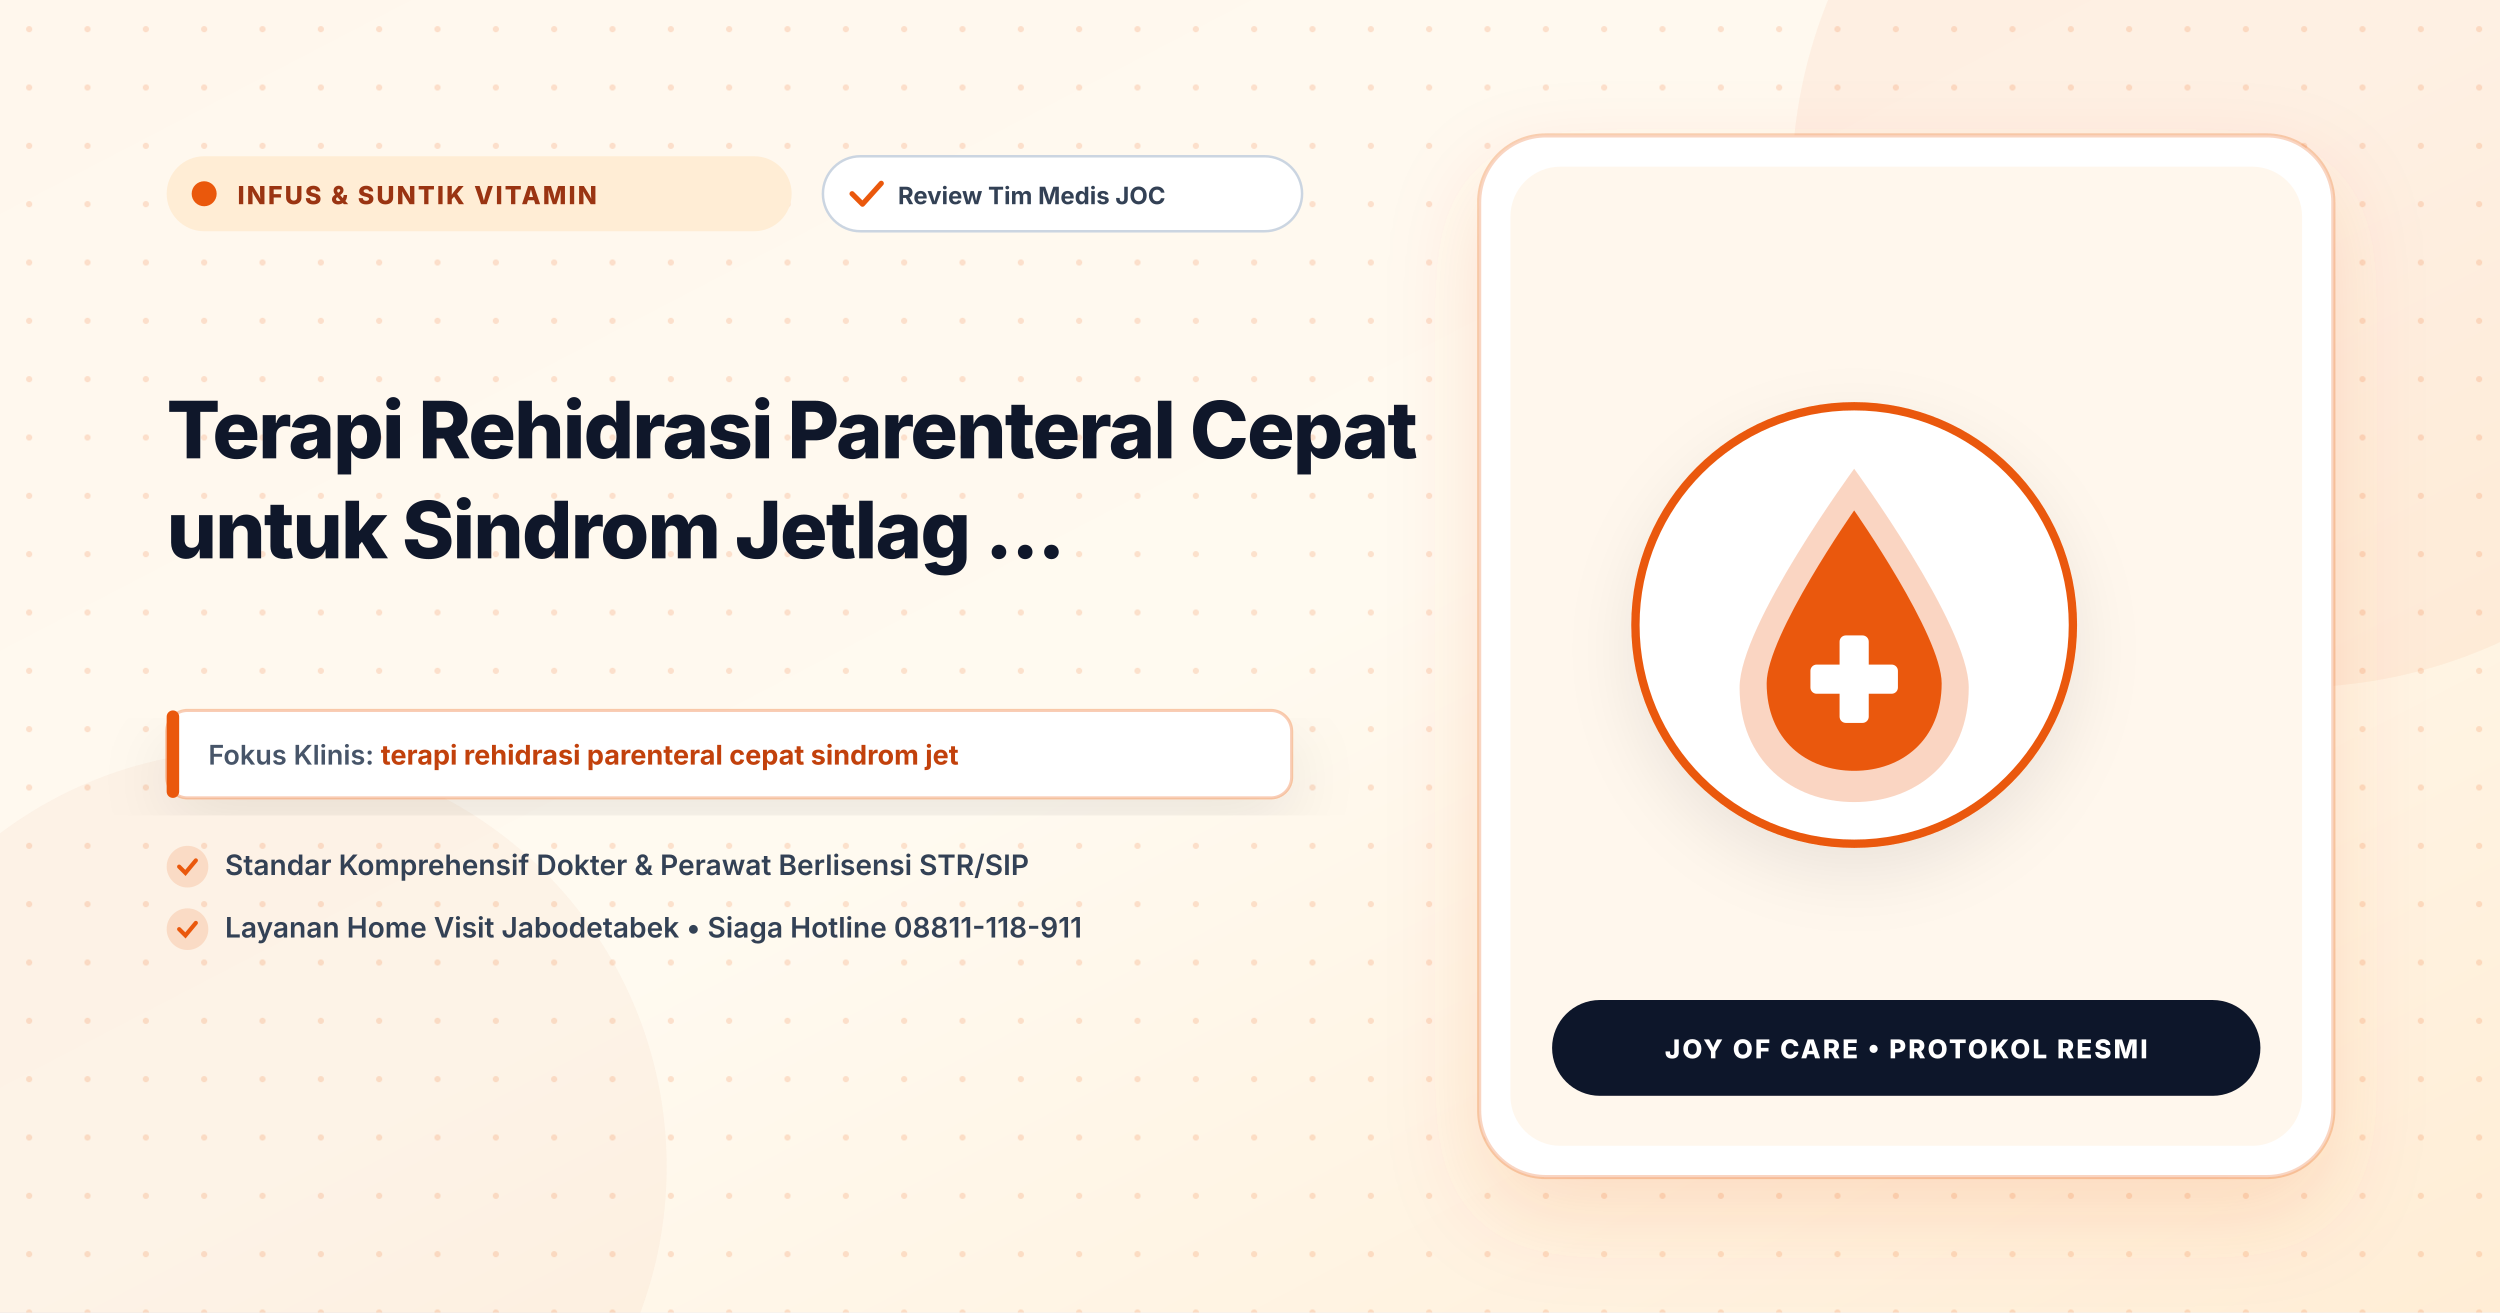
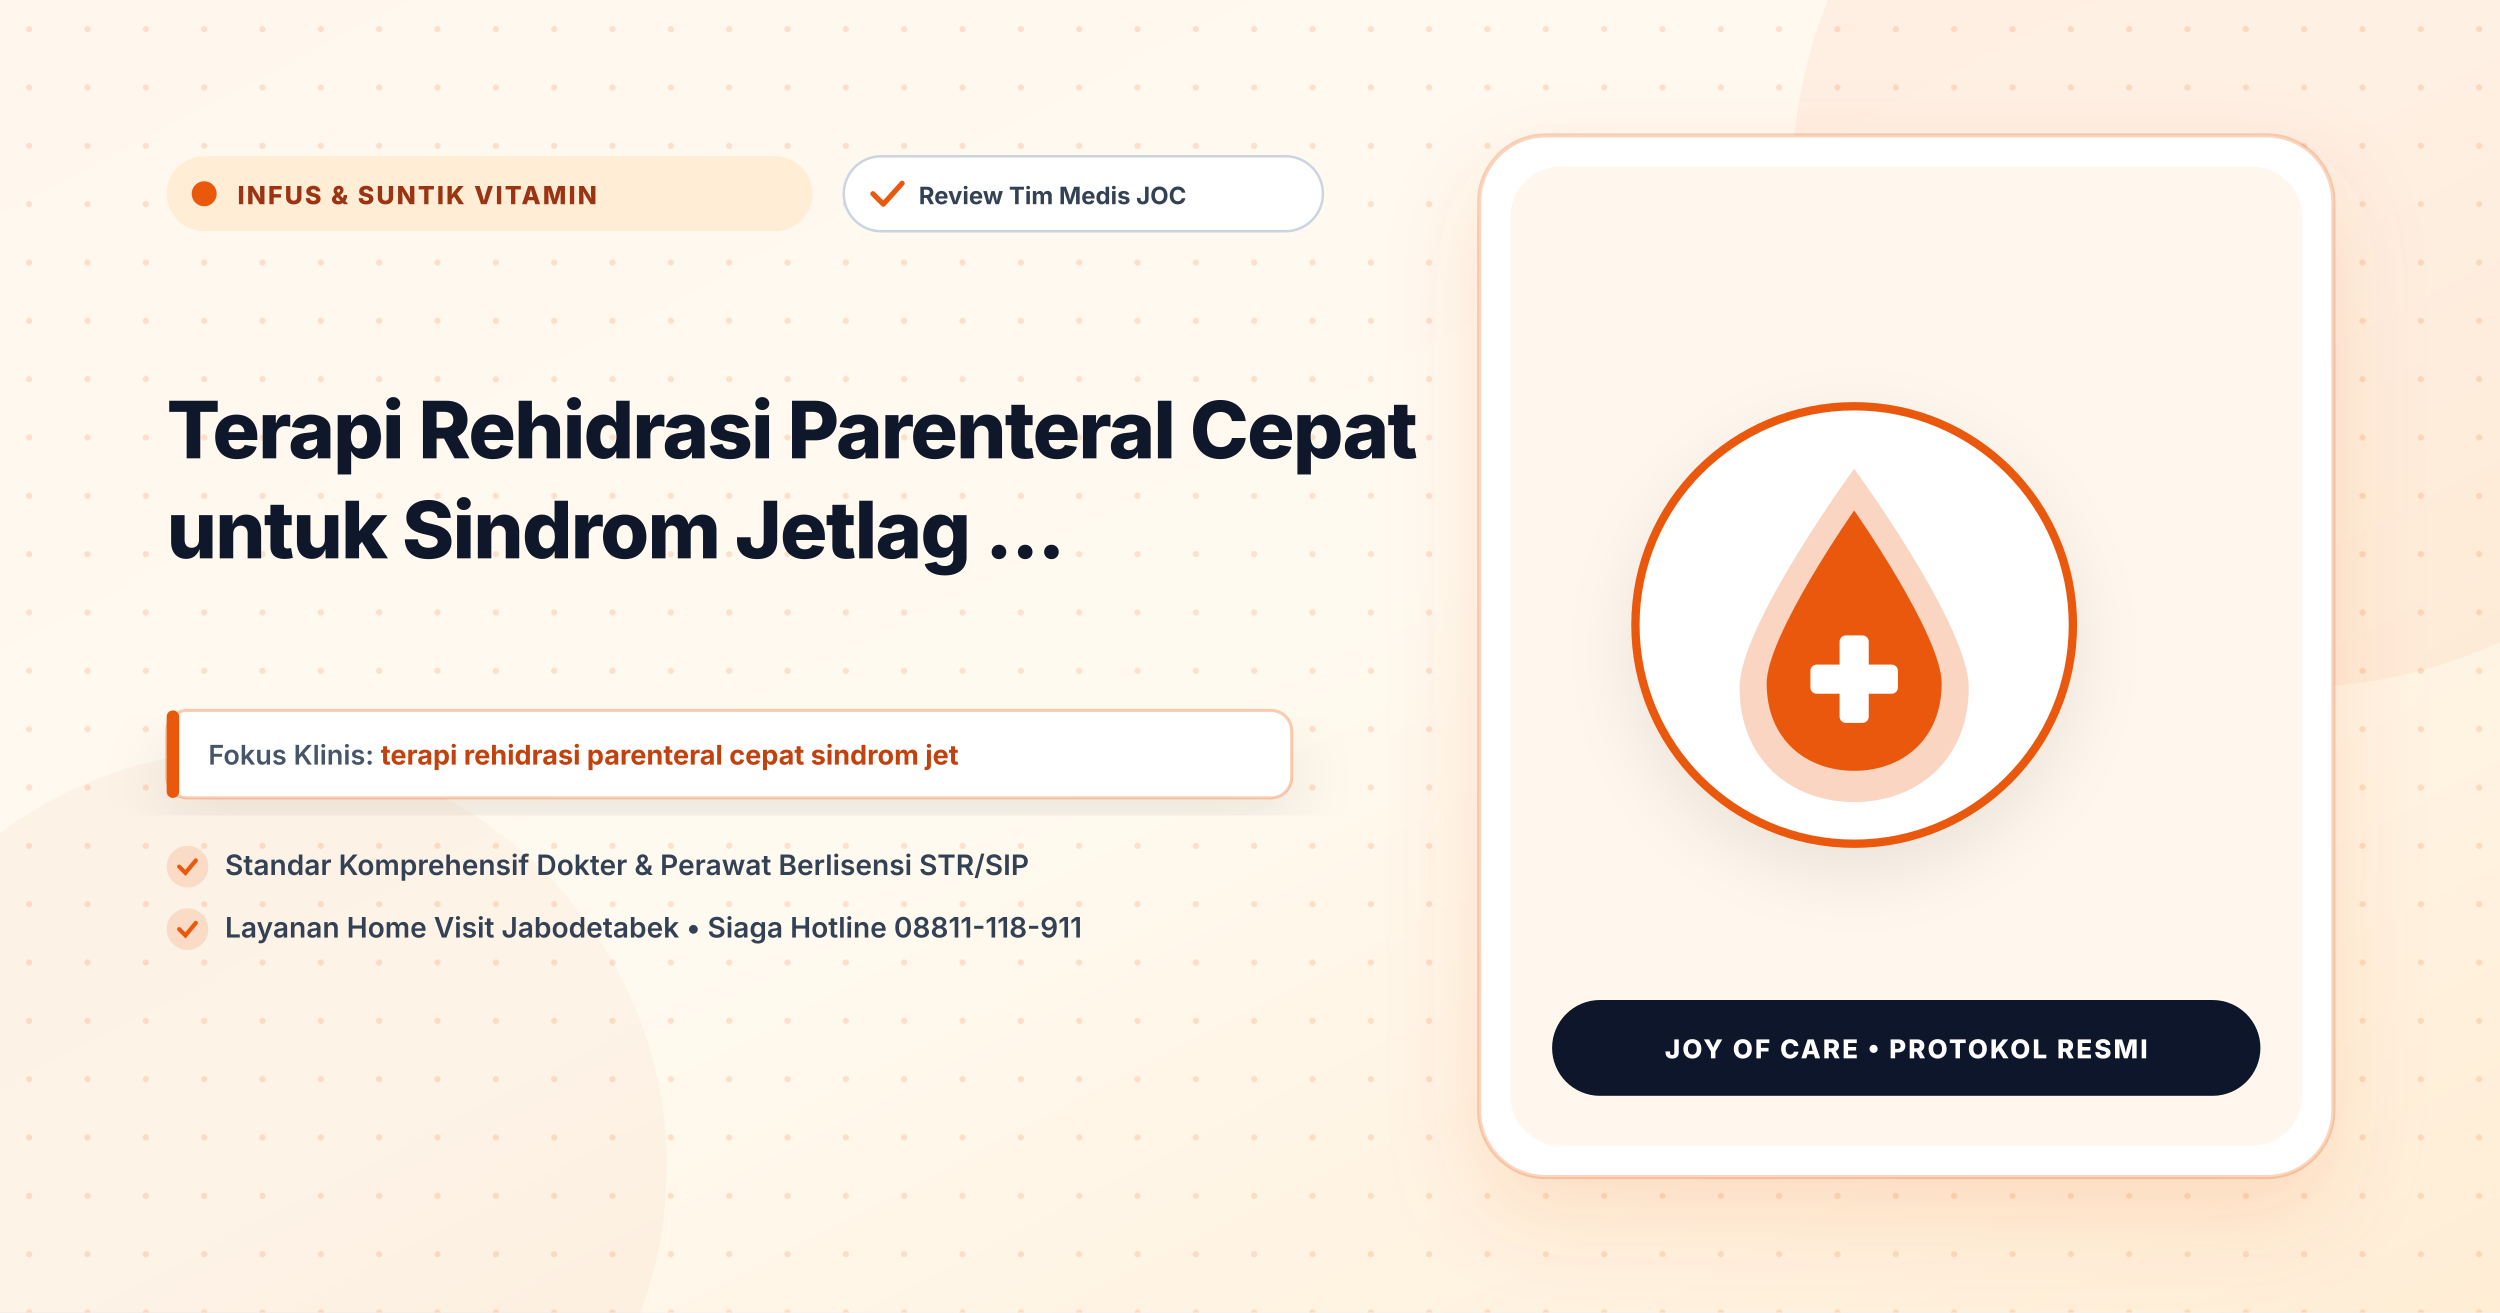
<svg xmlns="http://www.w3.org/2000/svg" viewBox="0 0 1200 630" width="1200" height="630">
  <defs>
    <linearGradient id="bgGrad" x1="0%" y1="0%" x2="100%" y2="100%">
      <stop offset="0%" stop-color="#FFF7ED" />
      <stop offset="50%" stop-color="#FFFAF0" />
      <stop offset="100%" stop-color="#FFEDD5" />
    </linearGradient>
    <linearGradient id="accentGrad" x1="0%" y1="0%" x2="100%" y2="0%">
      <stop offset="0%" stop-color="#EA580C" />
      <stop offset="100%" stop-color="#C2410C" />
    </linearGradient>
    <filter id="shadow" x="-20%" y="-20%" width="140%" height="140%">
      <feDropShadow dx="0" dy="12" stdDeviation="16" flood-color="#0F172A" flood-opacity="0.08" />
    </filter>
    <filter id="cardShadow" x="-20%" y="-20%" width="140%" height="140%">
      <feDropShadow dx="0" dy="18" stdDeviation="22" flood-color="#EA580C" flood-opacity="0.14" />
    </filter>
    <pattern id="dotPattern" x="0" y="0" width="28" height="28" patternUnits="userSpaceOnUse">
      <circle cx="14" cy="14" r="1.5" fill="#EA580C" opacity="0.16" />
    </pattern>
  </defs>
  <rect width="1200" height="630" fill="url(#bgGrad)" />
  <rect width="1200" height="630" fill="url(#dotPattern)" />
  <circle cx="1100" cy="90" r="240" fill="#EA580C" opacity="0.06" />
  <circle cx="120" cy="560" r="200" fill="#C2410C" opacity="0.04" />
  <g transform="translate(80, 75)">
    <g transform="translate(0, 0)">
-       <rect x="0" y="0" width="300" height="36" rx="18" fill="#FFEDD5" />
+       <rect x="0" y="0" width="310" height="36" rx="18" fill="#FFEDD5" />
      <circle cx="18" cy="18" r="6" fill="#EA580C" />
      <text x="34" y="23" font-family="Inter, -apple-system, sans-serif" font-size="12" font-weight="800" fill="#9A3412" letter-spacing="1">INFUS &amp; SUNTIK VITAMIN</text>
    </g>
-     <g transform="translate(315, 0)">
+     <g transform="translate(325, 0)">
      <rect x="0" y="0" width="230" height="36" rx="18" fill="#FFFFFF" stroke="#CBD5E1" stroke-width="1.2" />
      <path d="M14 18 L19 23 L28 13" fill="none" stroke="#EA580C" stroke-width="2.5" stroke-linecap="round" stroke-linejoin="round" />
      <text x="36" y="23" font-family="Inter, -apple-system, sans-serif" font-size="11.5" font-weight="700" fill="#334155">Review Tim Medis JOC</text>
    </g>
    <text x="0" y="145" font-family="Montserrat, Inter, -apple-system, sans-serif" font-size="38" font-weight="800" fill="#0F172A" letter-spacing="-0.8">Terapi Rehidrasi Parenteral Cepat</text>
    <text x="0" y="193" font-family="Montserrat, Inter, -apple-system, sans-serif" font-size="38" font-weight="800" fill="#0F172A" letter-spacing="-0.8">untuk Sindrom Jetlag ...</text>
    <g transform="translate(0, 266)">
      <rect x="0" y="0" width="540" height="42" rx="10" fill="#FFFFFF" stroke="#EA580C" stroke-opacity="0.3" stroke-width="1.5" filter="url(#shadow)" />
      <rect x="0" y="0" width="6" height="42" rx="3" fill="#EA580C" />
      <text x="20" y="26" font-family="Inter, -apple-system, sans-serif" font-size="13" font-weight="600" fill="#475569">
        Fokus Klinis: <tspan font-weight="700" fill="#C2410C">terapi rehidrasi parenteral cepat sindrom jet</tspan>
      </text>
    </g>
    <g transform="translate(0, 331)">
      <g transform="translate(0, 0)">
        <circle cx="10" cy="10" r="10" fill="#EA580C" fill-opacity="0.15" />
        <path d="M6 10 L9 13 L14 7" fill="none" stroke="#EA580C" stroke-width="2" stroke-linecap="round" />
        <text x="28" y="14" font-family="Inter, sans-serif" font-size="13.5" font-weight="600" fill="#334155">Standar Komprehensif Dokter &amp; Perawat Berlisensi STR/SIP</text>
      </g>
      <g transform="translate(0, 30)">
        <circle cx="10" cy="10" r="10" fill="#EA580C" fill-opacity="0.15" />
        <path d="M6 10 L9 13 L14 7" fill="none" stroke="#EA580C" stroke-width="2" stroke-linecap="round" />
        <text x="28" y="14" font-family="Inter, sans-serif" font-size="13.5" font-weight="600" fill="#334155">Layanan Home Visit Jabodetabek • Siaga Hotline 08811-118-911</text>
      </g>
    </g>
  </g>
  <g filter="url(#cardShadow)">
    <rect x="710" y="65" width="410" height="500" rx="32" fill="#FFFFFF" stroke="#EA580C" stroke-opacity="0.25" stroke-width="2" />
    <rect x="725" y="80" width="380" height="470" rx="24" fill="#FFF7ED" />
    <g transform="translate(770, 180)">
      <circle cx="120" cy="120" r="105" fill="#FFFFFF" stroke="#EA580C" stroke-width="4" filter="url(#shadow)" />
      <path d="M120 45 C120 45 65 120 65 150 C65 185 90 205 120 205 C150 205 175 185 175 150 C175 120 120 45 120 45 Z" fill="#EA580C" opacity="0.25" />
      <path d="M120 65 C120 65 78 125 78 148 C78 175 97 190 120 190 C143 190 162 175 162 148 C162 125 120 65 120 65 Z" fill="#EA580C" />
      <rect x="113" y="125" width="14" height="42" rx="3" fill="#FFFFFF" />
      <rect x="99" y="139" width="42" height="14" rx="3" fill="#FFFFFF" />
    </g>
    <g transform="translate(745, 480)">
      <rect x="0" y="0" width="340" height="46" rx="23" fill="#0F172A" />
      <text x="170" y="28" font-family="Inter, sans-serif" font-size="12.5" font-weight="800" fill="#FFFFFF" text-anchor="middle" letter-spacing="1">JOY OF CARE • PROTOKOL RESMI</text>
    </g>
  </g>
</svg>
